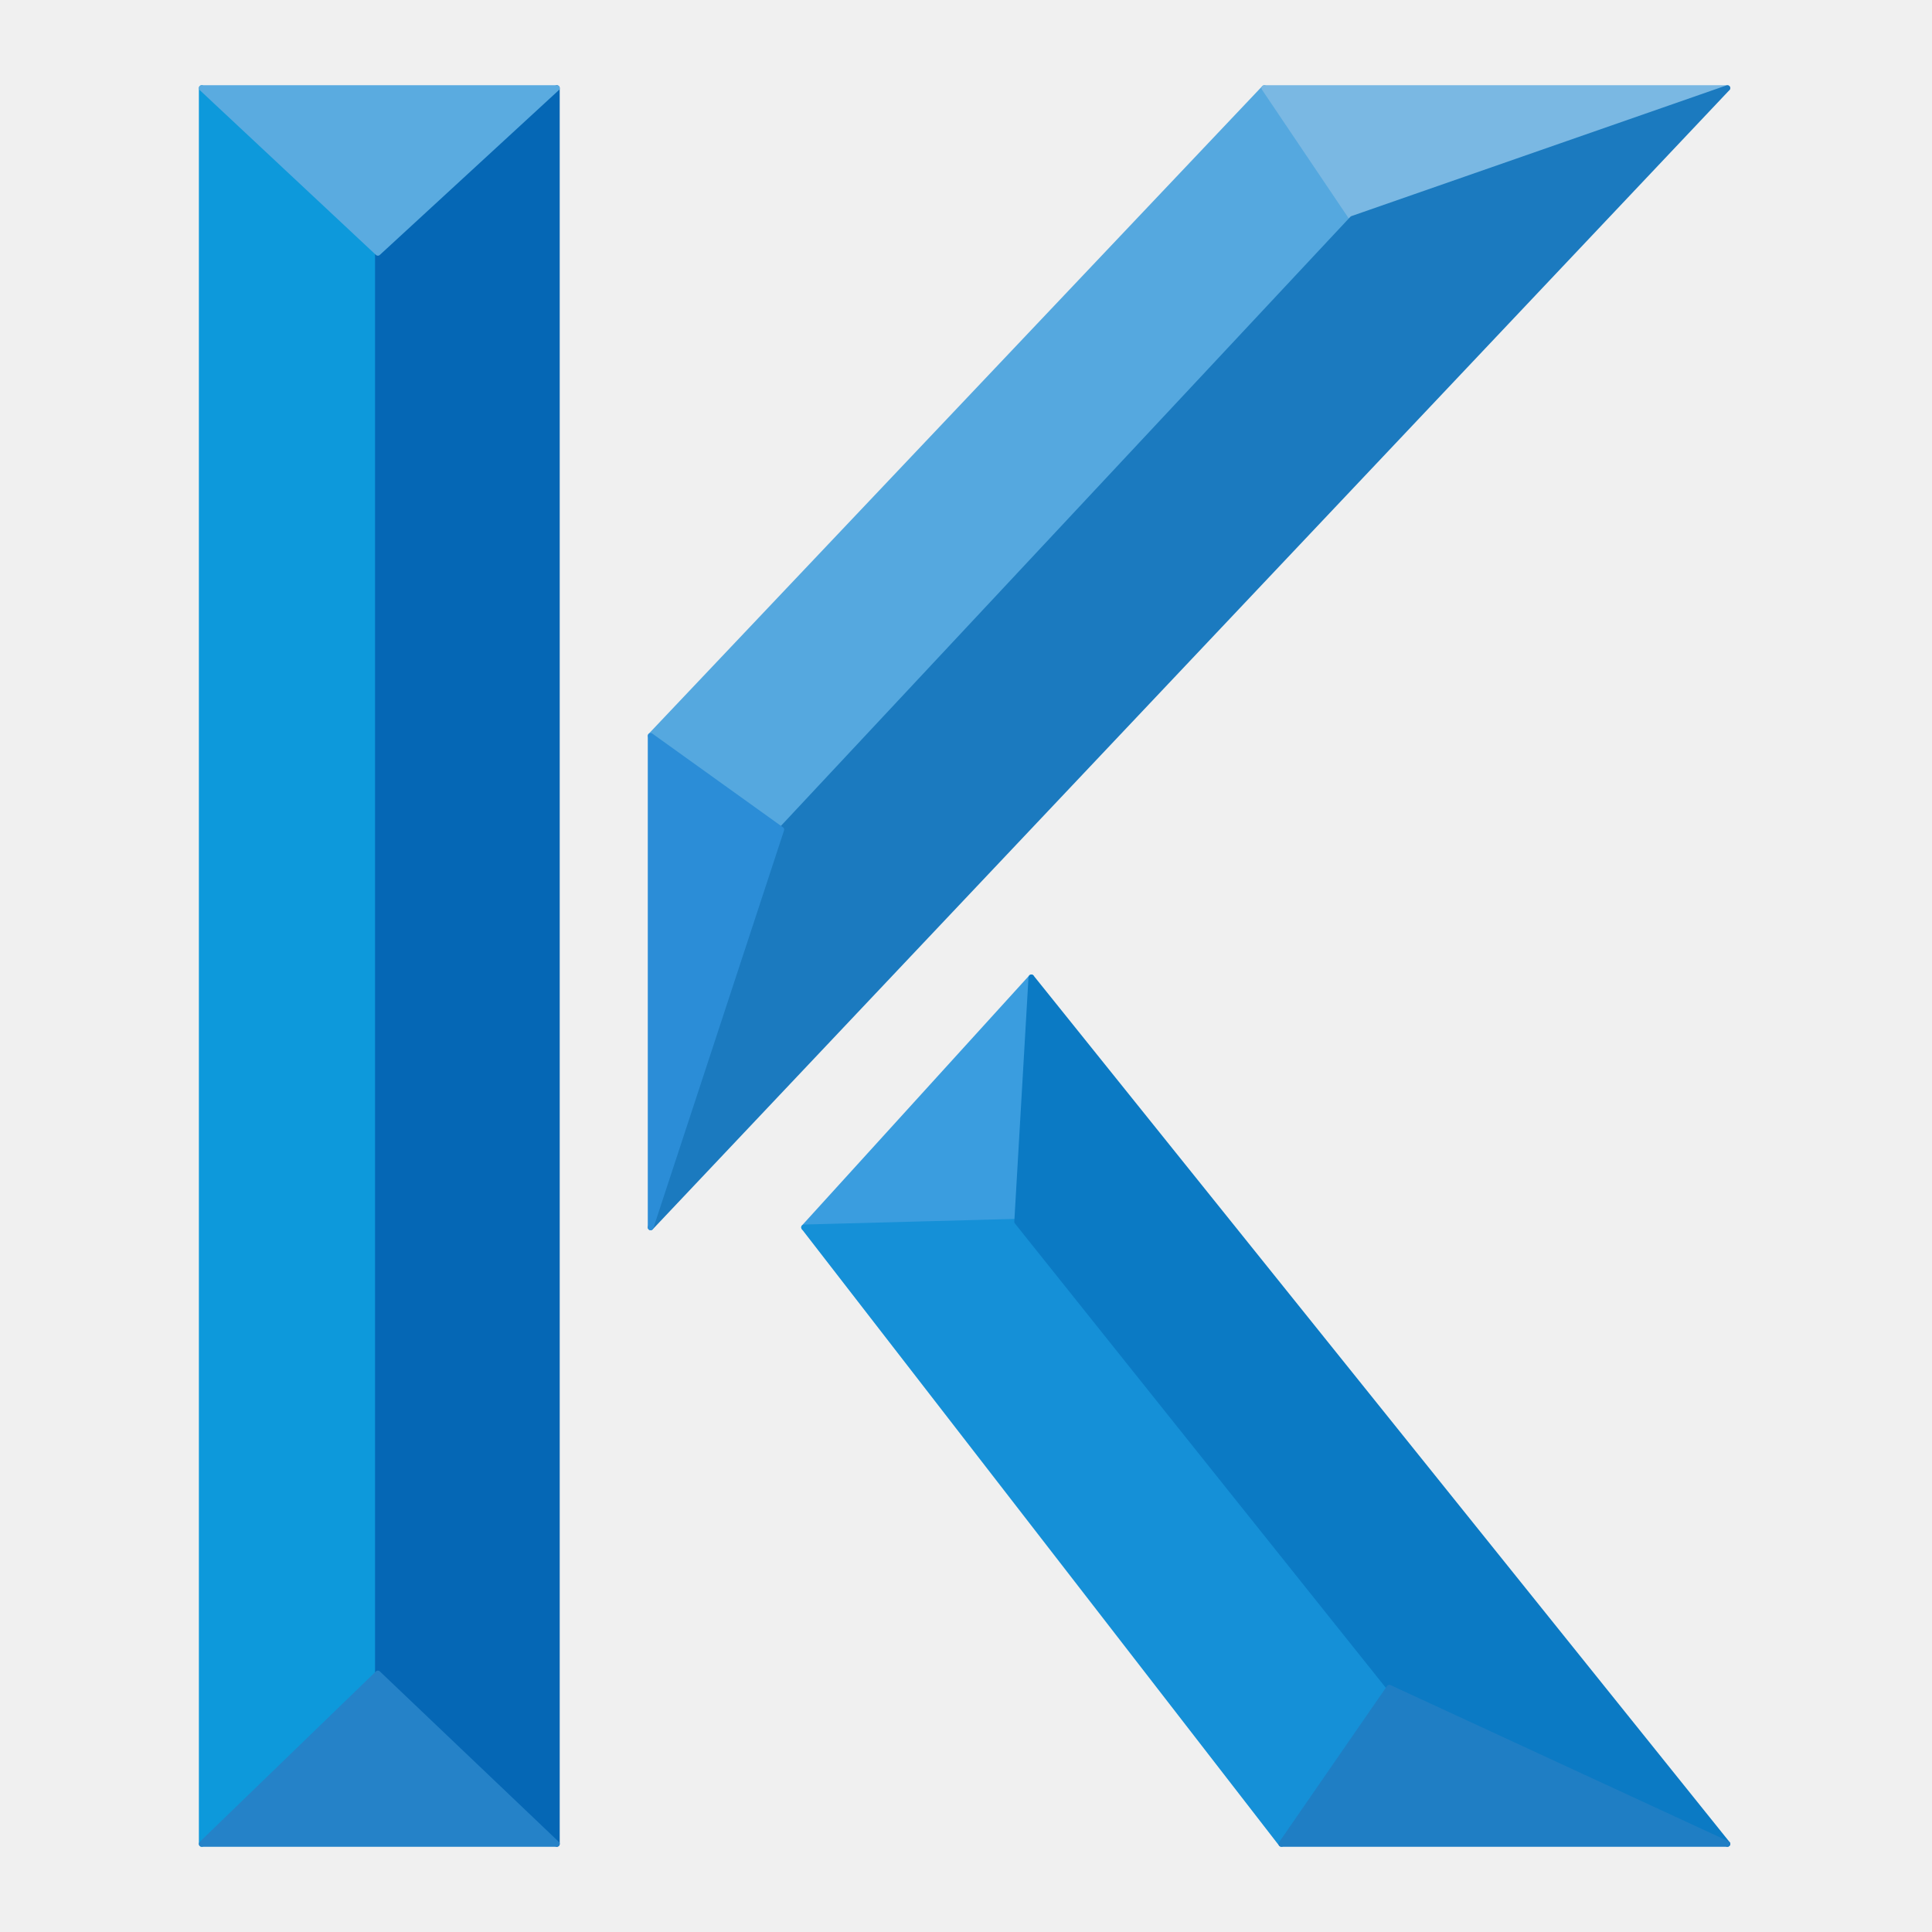
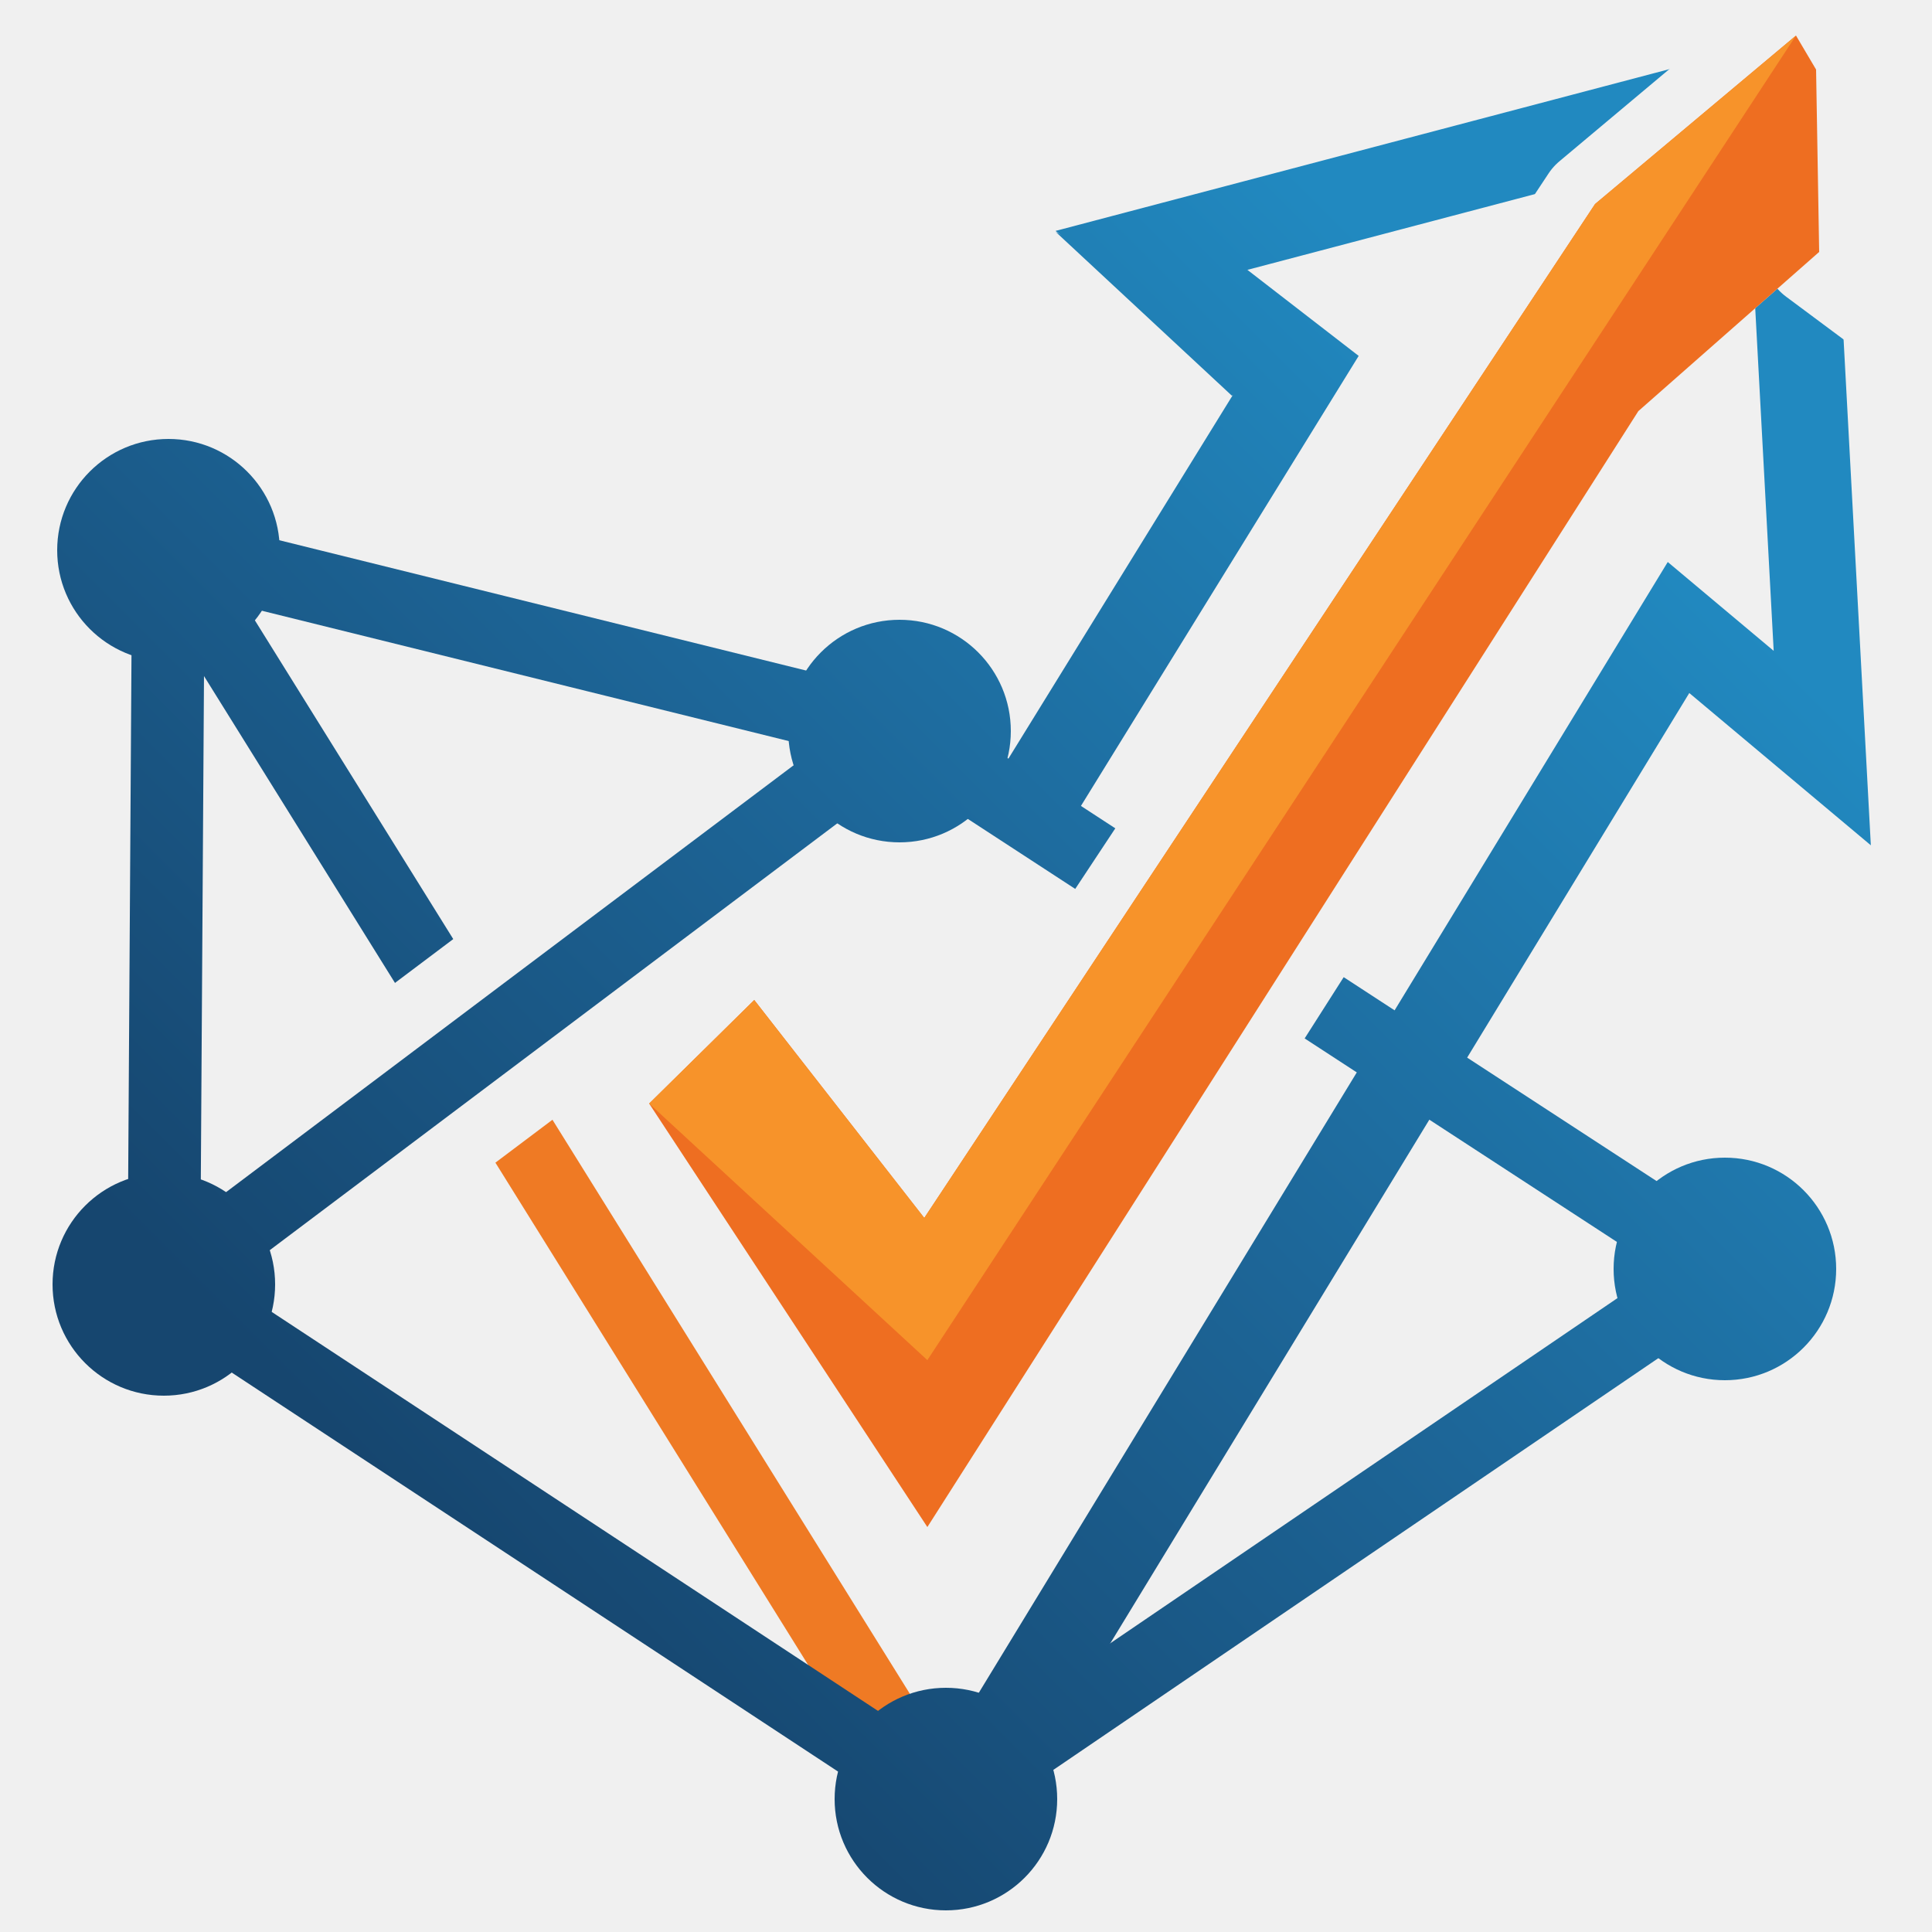
- <svg xmlns="http://www.w3.org/2000/svg" viewBox="0 0 680 680" role="img" aria-label="lefaklinik">
-   <g stroke-linejoin="round">
-     <polygon points="71,31 133,89 133,589 71,649" fill="#0D99DB" stroke="#0D99DB" stroke-width="2" />
-     <polygon points="196,31 196,649 133,589 133,89" fill="#0567B5" stroke="#0567B5" stroke-width="2" />
-     <polygon points="71,31 196,31 133,89" fill="#5AABE0" stroke="#5AABE0" stroke-width="2" />
-     <polygon points="71,649 133,589 196,649" fill="#2582C8" stroke="#2582C8" stroke-width="2" />
-     <polygon points="229,259 445,31 476,77 275,292" fill="#55A8DF" stroke="#55A8DF" stroke-width="2" />
-     <polygon points="445,31 608,31 476,77" fill="#7AB8E3" stroke="#7AB8E3" stroke-width="2" />
-     <polygon points="275,292 476,77 608,31 229,432" fill="#1B7ABF" stroke="#1B7ABF" stroke-width="2" />
-     <polygon points="229,259 275,292 229,432" fill="#2B8DD7" stroke="#2B8DD7" stroke-width="2" />
-     <polygon points="283,432 363,344 358,430" fill="#3A9DDF" stroke="#3A9DDF" stroke-width="2" />
-     <polygon points="283,432 358,430 489,594 451,649" fill="#1590D7" stroke="#1590D7" stroke-width="2" />
-     <polygon points="363,344 608,649 489,594 358,430" fill="#0B7AC4" stroke="#0B7AC4" stroke-width="2" />
-     <polygon points="451,649 489,594 608,649" fill="#1F7EC4" stroke="#1F7EC4" stroke-width="2" />
+ <svg xmlns="http://www.w3.org/2000/svg" viewBox="1 2 125 125" role="img" aria-label="Vertiqo">
+   <defs>
+     <linearGradient id="biru" gradientUnits="userSpaceOnUse" x1="5" y1="125" x2="125" y2="5">
+       <stop offset="0.2" stop-color="#16466F" />
+       <stop offset="0.5" stop-color="#1D6698" />
+       <stop offset="0.8" stop-color="#2189C0" />
+     </linearGradient>
+     <mask id="celah-centang" maskUnits="userSpaceOnUse" x="-10" y="-10" width="150" height="150">
+       <rect x="-10" y="-10" width="150" height="150" fill="#fff" />
+       <polygon points="43,73.4 49.8,66.7 60.8,80.8 104.2,15.2 117.2,4.3 118.5,6.5 118.7,18.3 107,28.6 61,100.8" fill="#000" />
+       <path d="M60.8 80.8 L104.2 15.2 L117.2 4.3 L118.5 6.5 L118.7 18.3 L123 21.5 M107 28.6 L61 100.8" fill="none" stroke="#000" stroke-width="7.2" stroke-linejoin="round" />
+     </mask>
+     <mask id="celah-garis" maskUnits="userSpaceOnUse" x="-10" y="-10" width="150" height="150">
+       <rect x="-10" y="-10" width="150" height="150" fill="#fff" />
+       <path d="M11.6 85.1 L59.2 49.3" stroke="#000" stroke-width="13.2" />
+     </mask>
+   </defs>
+   <g mask="url(#celah-garis)" stroke-width="4.7">
+     <path d="M11.9 37.6 L31.94 69.8" stroke="url(#biru)" />
+     <path d="M31.14 69.8 L61.4 118.4" stroke="#EF7A24" stroke-width="4.6" />
  </g>
+   <g mask="url(#celah-centang)" fill="none" stroke="url(#biru)">
+     <path d="M11.9 37.6 L59.2 49.3 M11.9 37.6 L11.6 85.1 L59.2 49.3 L112.6 84.1 M11.6 85.1 L62.2 118.4 L112.6 84.1" stroke-width="4.7" />
+     <path d="M66.5 56 L85.2 25.7 L75.5 18.2 L118 7 M63.6 118.1 L109.6 42.6 L118.9 50.4 L116.4 4" stroke-width="5.6" stroke-linejoin="miter" stroke-miterlimit="10" />
+     <polygon points="69.3,17 80.7,27.6 85.2,25.7" fill="url(#biru)" stroke="none" />
+     <g fill="url(#biru)" stroke="none">
+       <circle cx="11.9" cy="37.6" r="7.2" />
+       <circle cx="59.2" cy="49.3" r="7.2" />
+       <circle cx="11.6" cy="85.1" r="7.2" />
+       <circle cx="62.2" cy="118.4" r="7.2" />
+       <circle cx="112.6" cy="84.1" r="7.2" />
+     </g>
+   </g>
+   <polygon points="43,73.4 49.8,66.7 60.8,80.8 104.2,15.2 117.2,4.3 118.5,6.5 118.7,18.3 107,28.6 61,100.8" fill="#EE6E21" />
+   <polygon points="43,73.4 49.8,66.7 60.8,80.8 104.2,15.2 117.2,4.3 61,90" fill="#F7932A" />
</svg>
